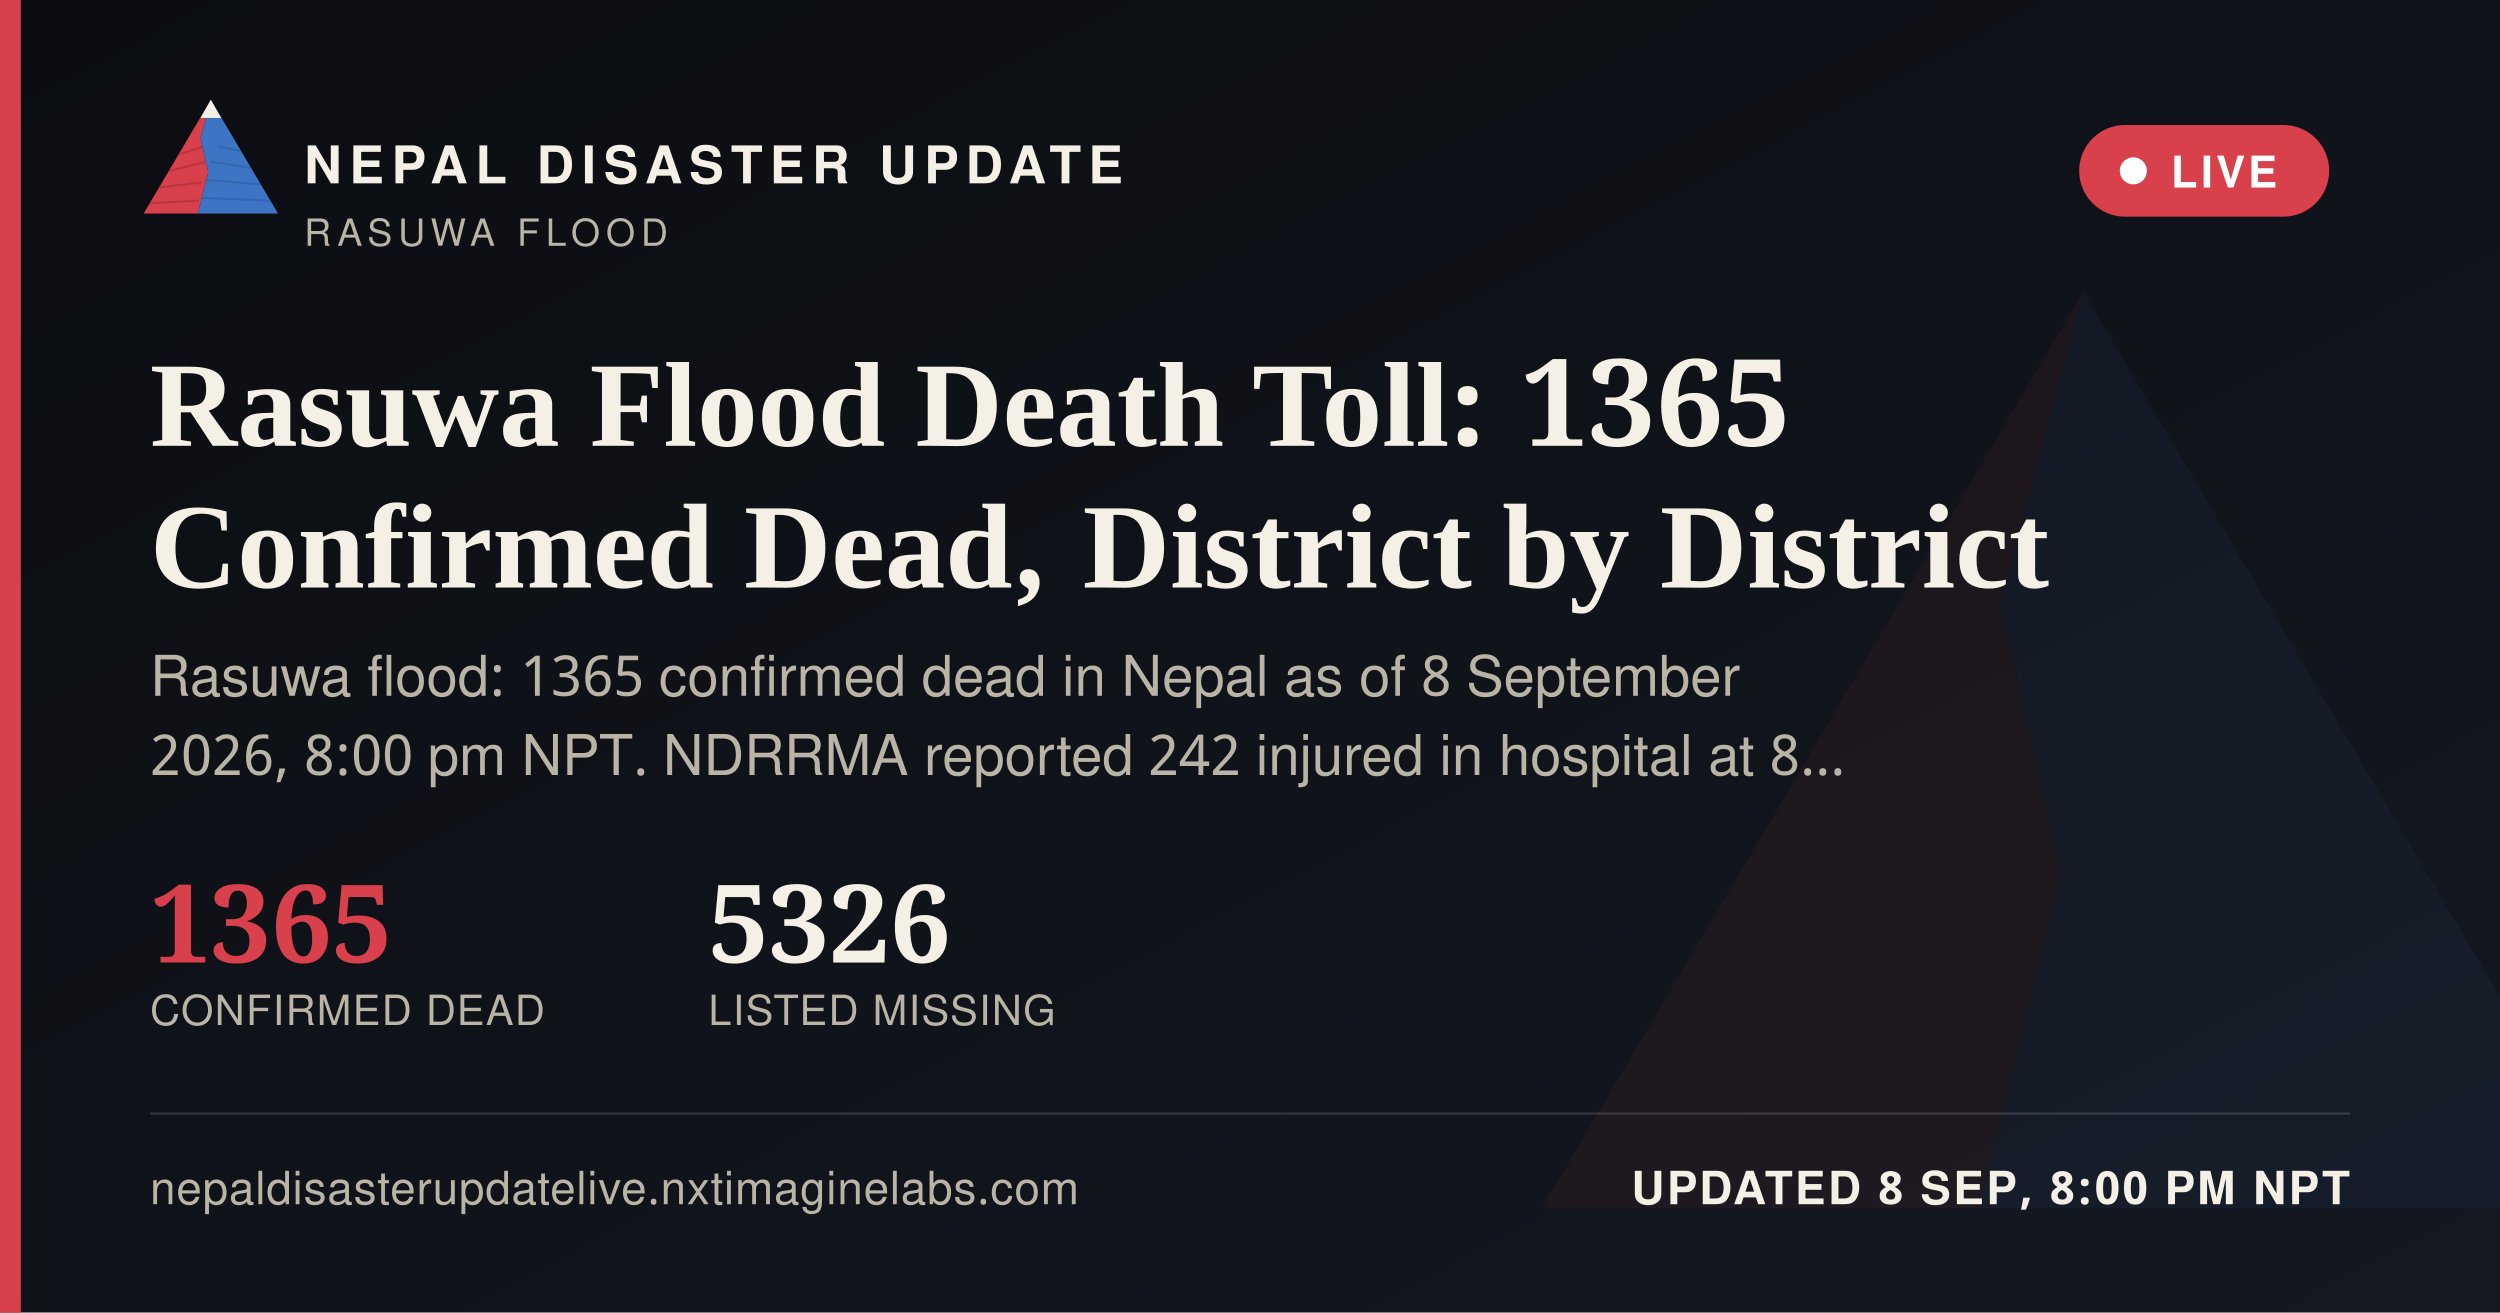
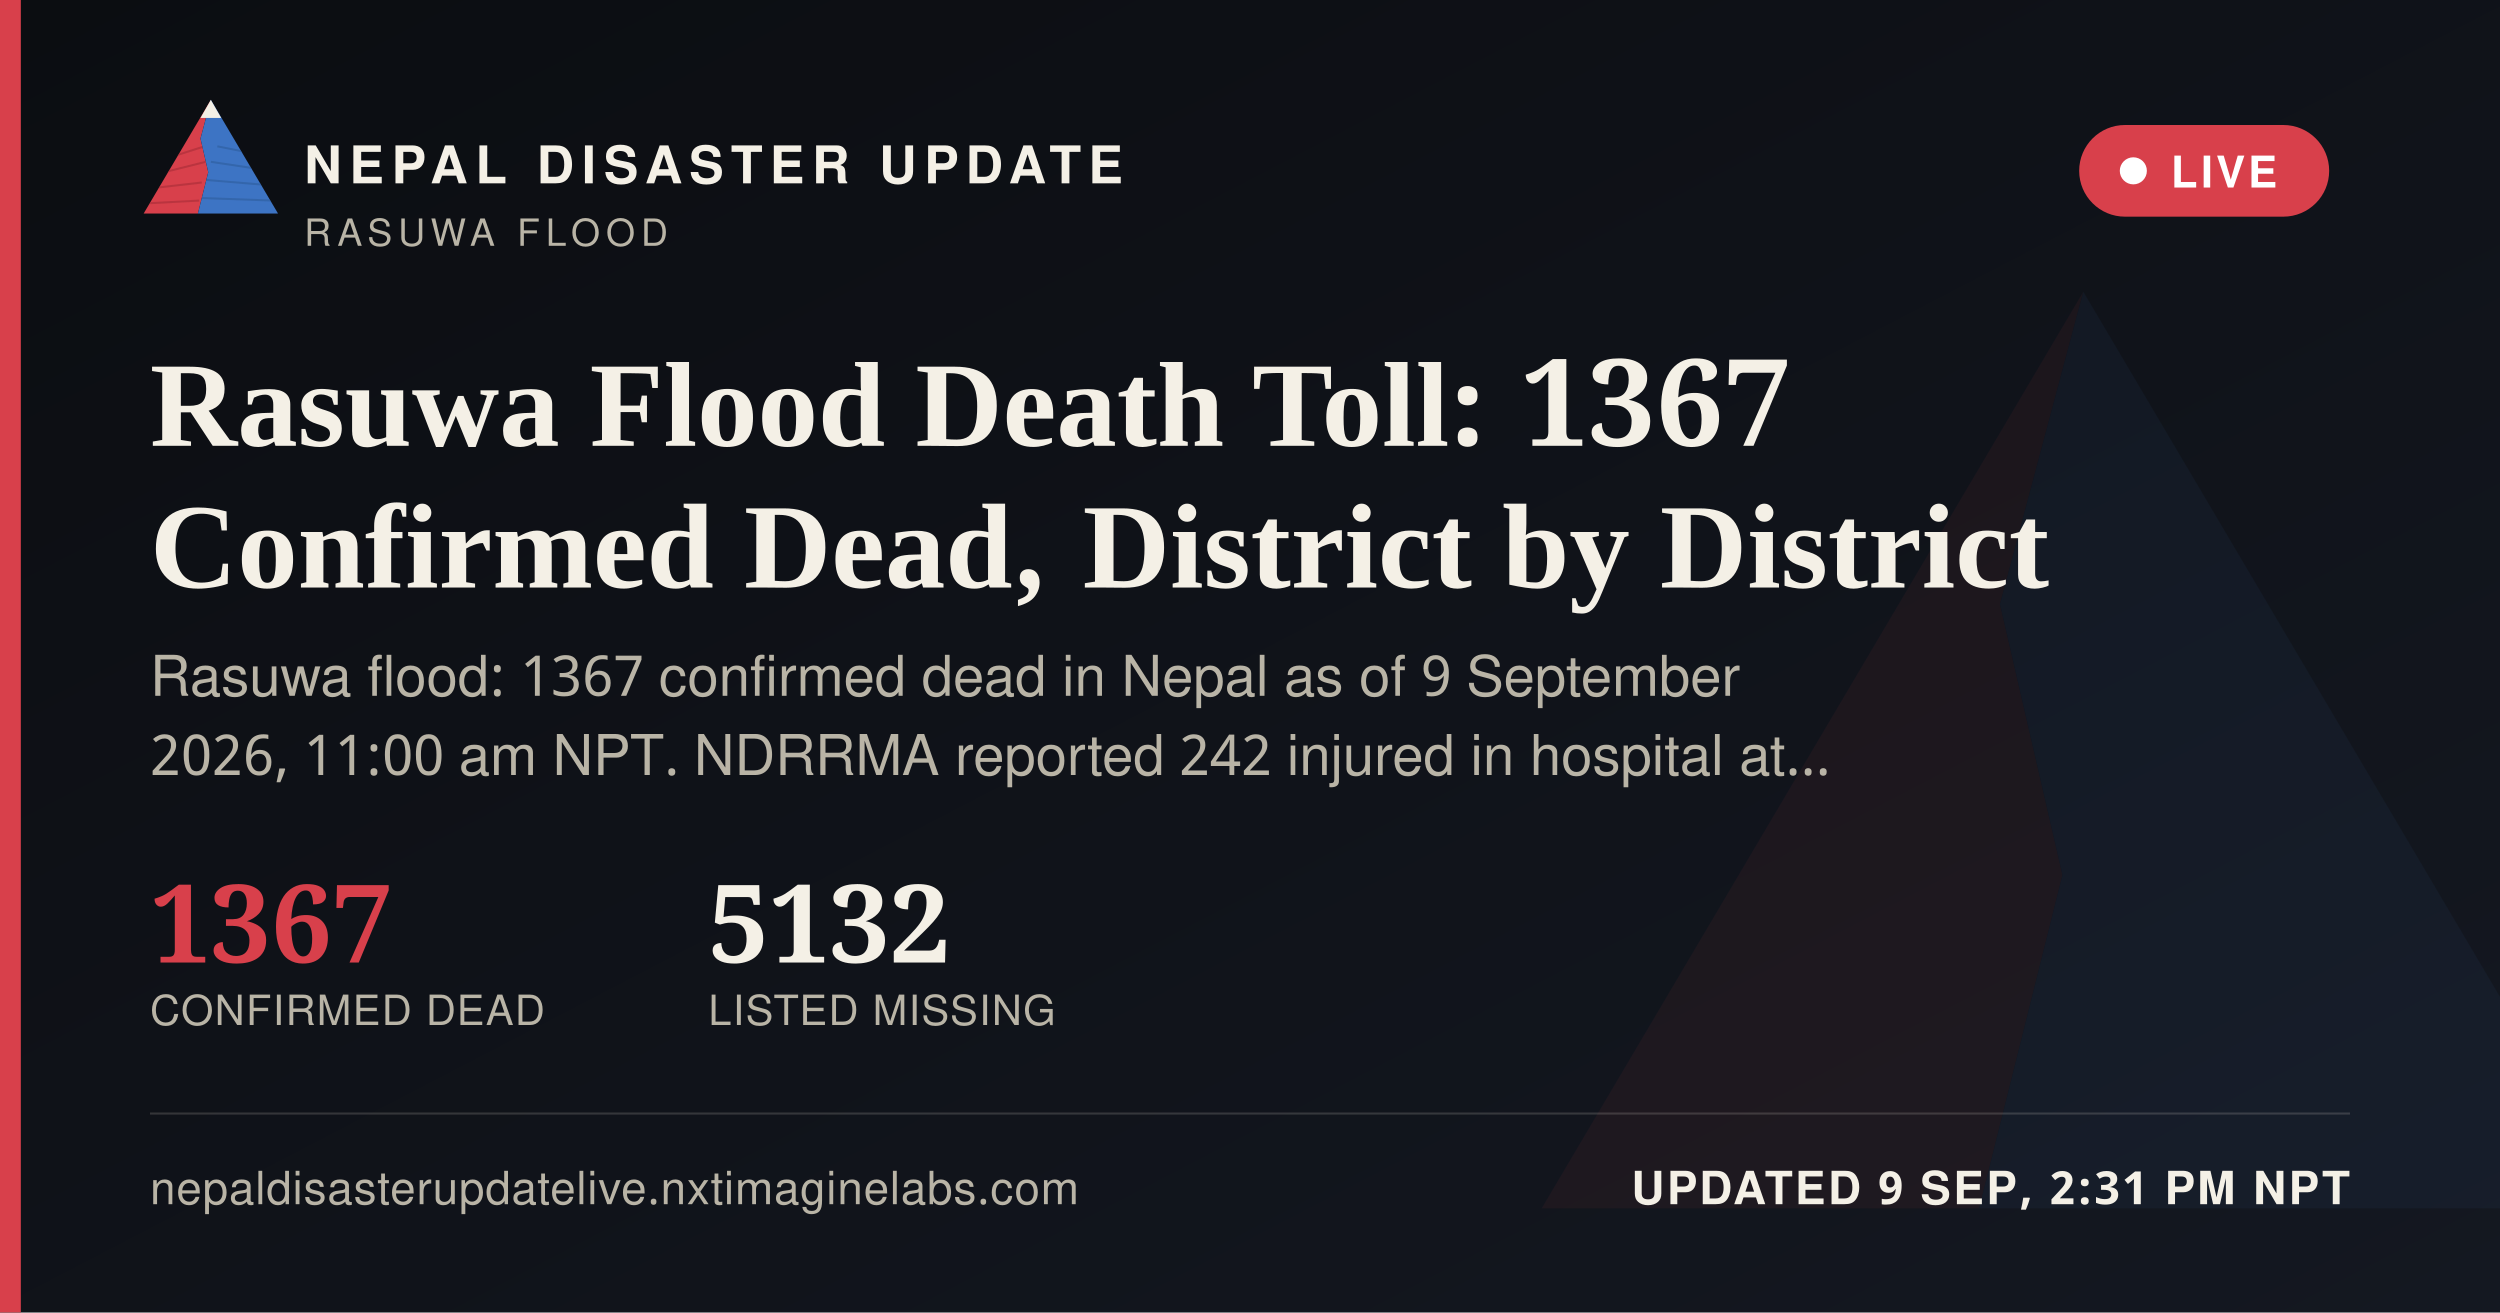
<svg xmlns="http://www.w3.org/2000/svg" width="1200" height="630" viewBox="0 0 1200 630">
  <defs>
    <linearGradient id="ogbg" x1="0" y1="0" x2="1" y2="1">
      <stop offset="0" stop-color="#0B0D11" />
      <stop offset="1" stop-color="#141821" />
    </linearGradient>
  </defs>
  <rect width="1200" height="630" fill="url(#ogbg)" />
  <g transform="translate(700,60) scale(5)" opacity="0.06">
    <polygon points="60,16 52,46 58,72 50,104 8,104" fill="#D8404B" />
    <polygon points="60,16 112,104 50,104 58,72 52,46" fill="#3D74C4" />
  </g>
  <rect x="0" y="0" width="10" height="630" fill="#D8404B" />
  <g transform="translate(64,38) scale(0.62)">
    <g>
      <defs>
        <clipPath id="ogLc">
          <polygon points="60,16 52,46 58,72 50,104 8,104" />
        </clipPath>
        <clipPath id="ogRc">
          <polygon points="60,16 112,104 50,104 58,72 52,46" />
        </clipPath>
      </defs>
      <polygon points="60,16 52,46 58,72 50,104 8,104" fill="#D8404B" />
      <g clip-path="url(#ogLc)" stroke="#A32A34" stroke-width="1.6" fill="none" opacity="0.55">
        <path d="M30,60 L55,52" />
        <path d="M24,72 L56,64" />
        <path d="M18,84 L53,80" />
        <path d="M13,96 L51,94" />
      </g>
      <polygon points="60,16 112,104 50,104 58,72 52,46" fill="#3D74C4" />
      <g clip-path="url(#ogRc)" stroke="#2A5793" stroke-width="1.6" fill="none" opacity="0.5">
        <path d="M65,52 L95,58" />
        <path d="M60,64 L100,70" />
        <path d="M56,78 L104,82" />
        <path d="M52,92 L108,94" />
      </g>
      <polygon points="60,16 52,30 68,30" fill="#F4F0E6" />
    </g>
  </g>
  <text x="146" y="88" font-family="'Public Sans', 'Noto Sans Devanagari', 'Helvetica Neue', Helvetica, Arial, sans-serif" font-size="25" font-weight="800" letter-spacing="3.6" fill="#F4F0E6">NEPAL DISASTER UPDATE</text>
  <text x="146" y="118" font-family="'Public Sans', 'Noto Sans Devanagari', 'Helvetica Neue', Helvetica, Arial, sans-serif" font-size="18" letter-spacing="2.8" fill="#B9B4A6">RASUWA FLOOD</text>
  <g>
    <rect x="998" y="60" width="120" height="44" rx="22" fill="#D8404B" stroke="none" />
    <circle cx="1024" cy="82" r="6.5" fill="#FFFFFF" />
    <text x="1042" y="90" font-family="'Public Sans', 'Noto Sans Devanagari', 'Helvetica Neue', Helvetica, Arial, sans-serif" font-size="21" font-weight="700" letter-spacing="1.6" fill="#FFFFFF">LIVE</text>
  </g>
-   <text x="72" y="214" font-family="Newsreader, 'Noto Serif Devanagari', Georgia, 'Times New Roman', serif" font-size="58" font-weight="600" fill="#F4F0E6">Rasuwa Flood Death Toll: 1365</text>
+   <text x="72" y="214" font-family="Newsreader, 'Noto Serif Devanagari', Georgia, 'Times New Roman', serif" font-size="58" font-weight="600" fill="#F4F0E6">Rasuwa Flood Death Toll: 1367</text>
  <text x="72" y="282" font-family="Newsreader, 'Noto Serif Devanagari', Georgia, 'Times New Roman', serif" font-size="58" font-weight="600" fill="#F4F0E6">Confirmed Dead, District by District</text>
-   <text x="72" y="334" font-family="'Public Sans', 'Noto Sans Devanagari', 'Helvetica Neue', Helvetica, Arial, sans-serif" font-size="27" fill="#B9B4A6">Rasuwa flood: 1365 confirmed dead in Nepal as of 8 September</text>
-   <text x="72" y="372" font-family="'Public Sans', 'Noto Sans Devanagari', 'Helvetica Neue', Helvetica, Arial, sans-serif" font-size="27" fill="#B9B4A6">2026, 8:00 pm NPT. NDRRMA reported 242 injured in hospital at 8…</text>
+   <text x="72" y="334" font-family="'Public Sans', 'Noto Sans Devanagari', 'Helvetica Neue', Helvetica, Arial, sans-serif" font-size="27" fill="#B9B4A6">Rasuwa flood: 1367 confirmed dead in Nepal as of 9 September</text>
+   <text x="72" y="372" font-family="'Public Sans', 'Noto Sans Devanagari', 'Helvetica Neue', Helvetica, Arial, sans-serif" font-size="27" fill="#B9B4A6">2026, 11:00 am NPT. NDRRMA reported 242 injured in hospital at…</text>
  <g transform="translate(72,462)">
-     <text x="0" y="0" font-family="Newsreader, 'Noto Serif Devanagari', Georgia, 'Times New Roman', serif" font-size="52" font-weight="600" fill="#D8404B">1365</text>
+     <text x="0" y="0" font-family="Newsreader, 'Noto Serif Devanagari', Georgia, 'Times New Roman', serif" font-size="52" font-weight="600" fill="#D8404B">1367</text>
    <text x="0" y="30" font-family="'Public Sans', 'Noto Sans Devanagari', 'Helvetica Neue', Helvetica, Arial, sans-serif" font-size="20" letter-spacing="0.6" fill="#B9B4A6">CONFIRMED DEAD</text>
-     <text x="268" y="0" font-family="Newsreader, 'Noto Serif Devanagari', Georgia, 'Times New Roman', serif" font-size="52" font-weight="600" fill="#F4F0E6">5326</text>
+     <text x="268" y="0" font-family="Newsreader, 'Noto Serif Devanagari', Georgia, 'Times New Roman', serif" font-size="52" font-weight="600" fill="#F4F0E6">5132</text>
    <text x="268" y="30" font-family="'Public Sans', 'Noto Sans Devanagari', 'Helvetica Neue', Helvetica, Arial, sans-serif" font-size="20" letter-spacing="0.6" fill="#B9B4A6">LISTED MISSING</text>
  </g>
  <rect x="72" y="534" width="1056" height="1" fill="rgba(244,240,230,0.16)" />
  <text x="72" y="578" font-family="'Public Sans', 'Noto Sans Devanagari', 'Helvetica Neue', Helvetica, Arial, sans-serif" font-size="22" fill="#B9B4A6" letter-spacing="0.4">nepaldisasterupdatelive.nxtimaginelabs.com</text>
-   <text x="1128" y="578" text-anchor="end" font-family="'Public Sans', 'Noto Sans Devanagari', 'Helvetica Neue', Helvetica, Arial, sans-serif" font-size="22" font-weight="700" letter-spacing="1.2" fill="#F4F0E6">UPDATED 8 SEP, 8:00 PM NPT</text>
+   <text x="1128" y="578" text-anchor="end" font-family="'Public Sans', 'Noto Sans Devanagari', 'Helvetica Neue', Helvetica, Arial, sans-serif" font-size="22" font-weight="700" letter-spacing="1.2" fill="#F4F0E6">UPDATED 9 SEP, 2:31 PM NPT</text>
</svg>
